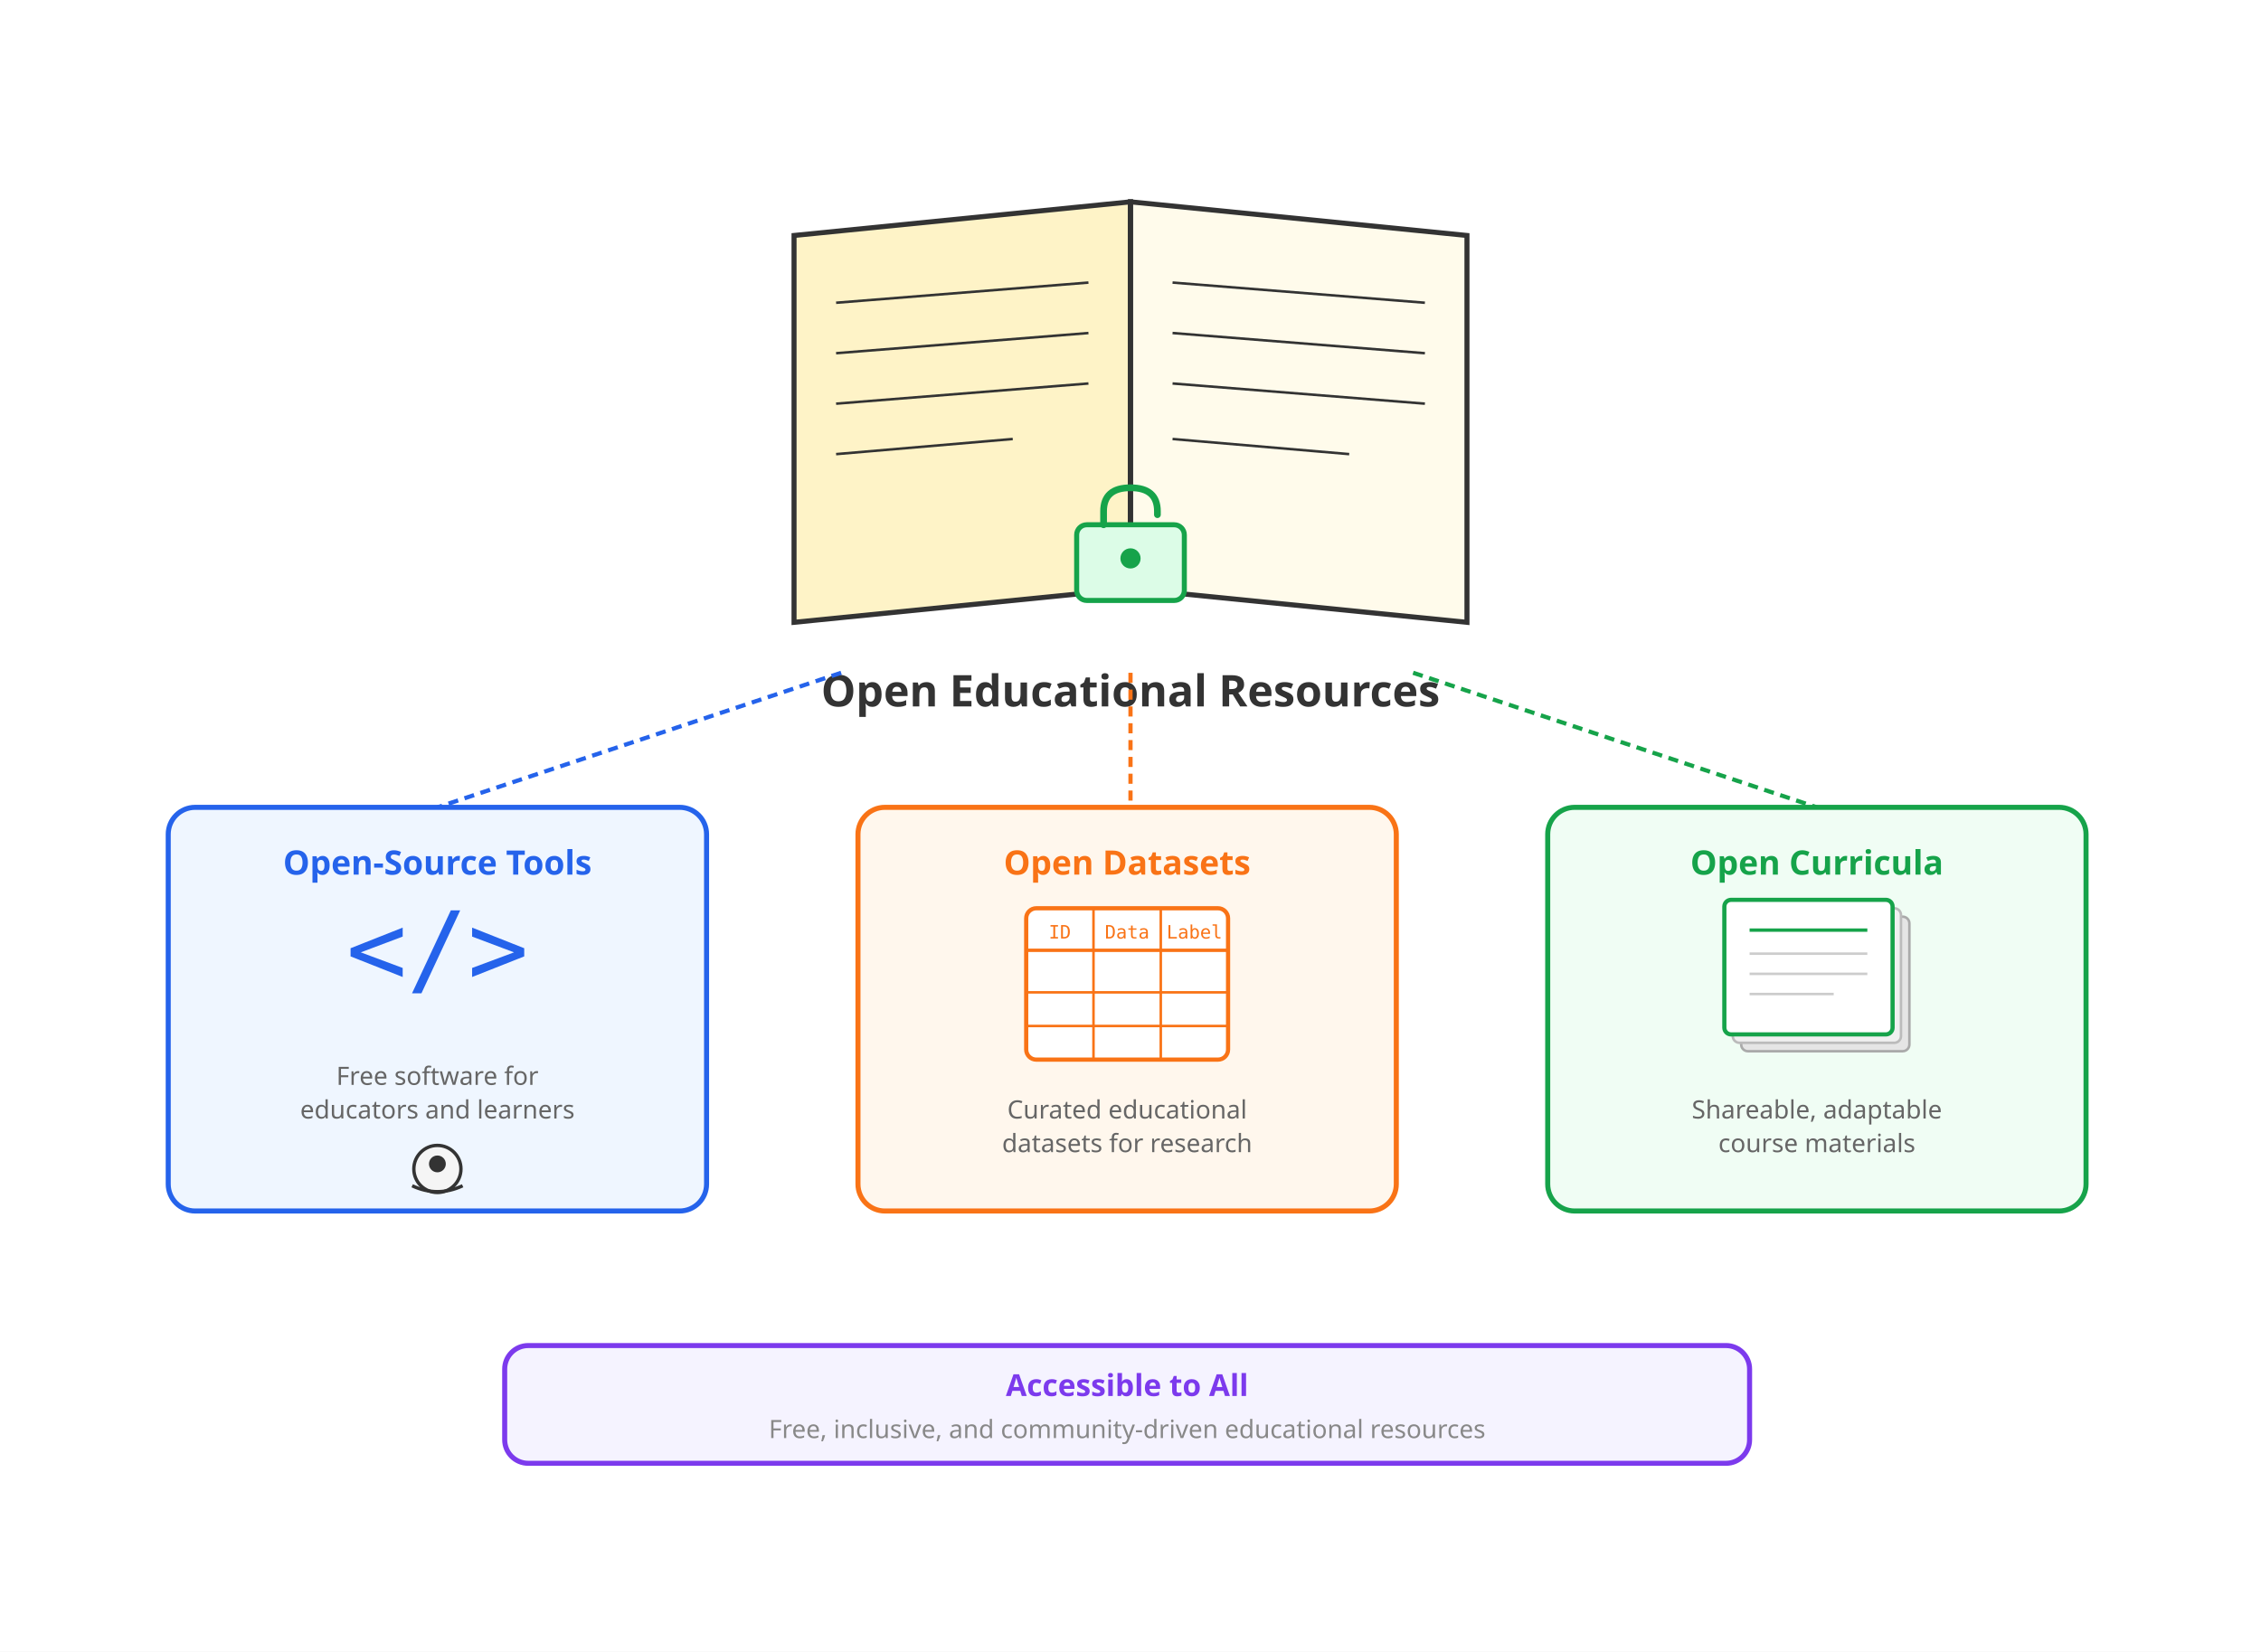
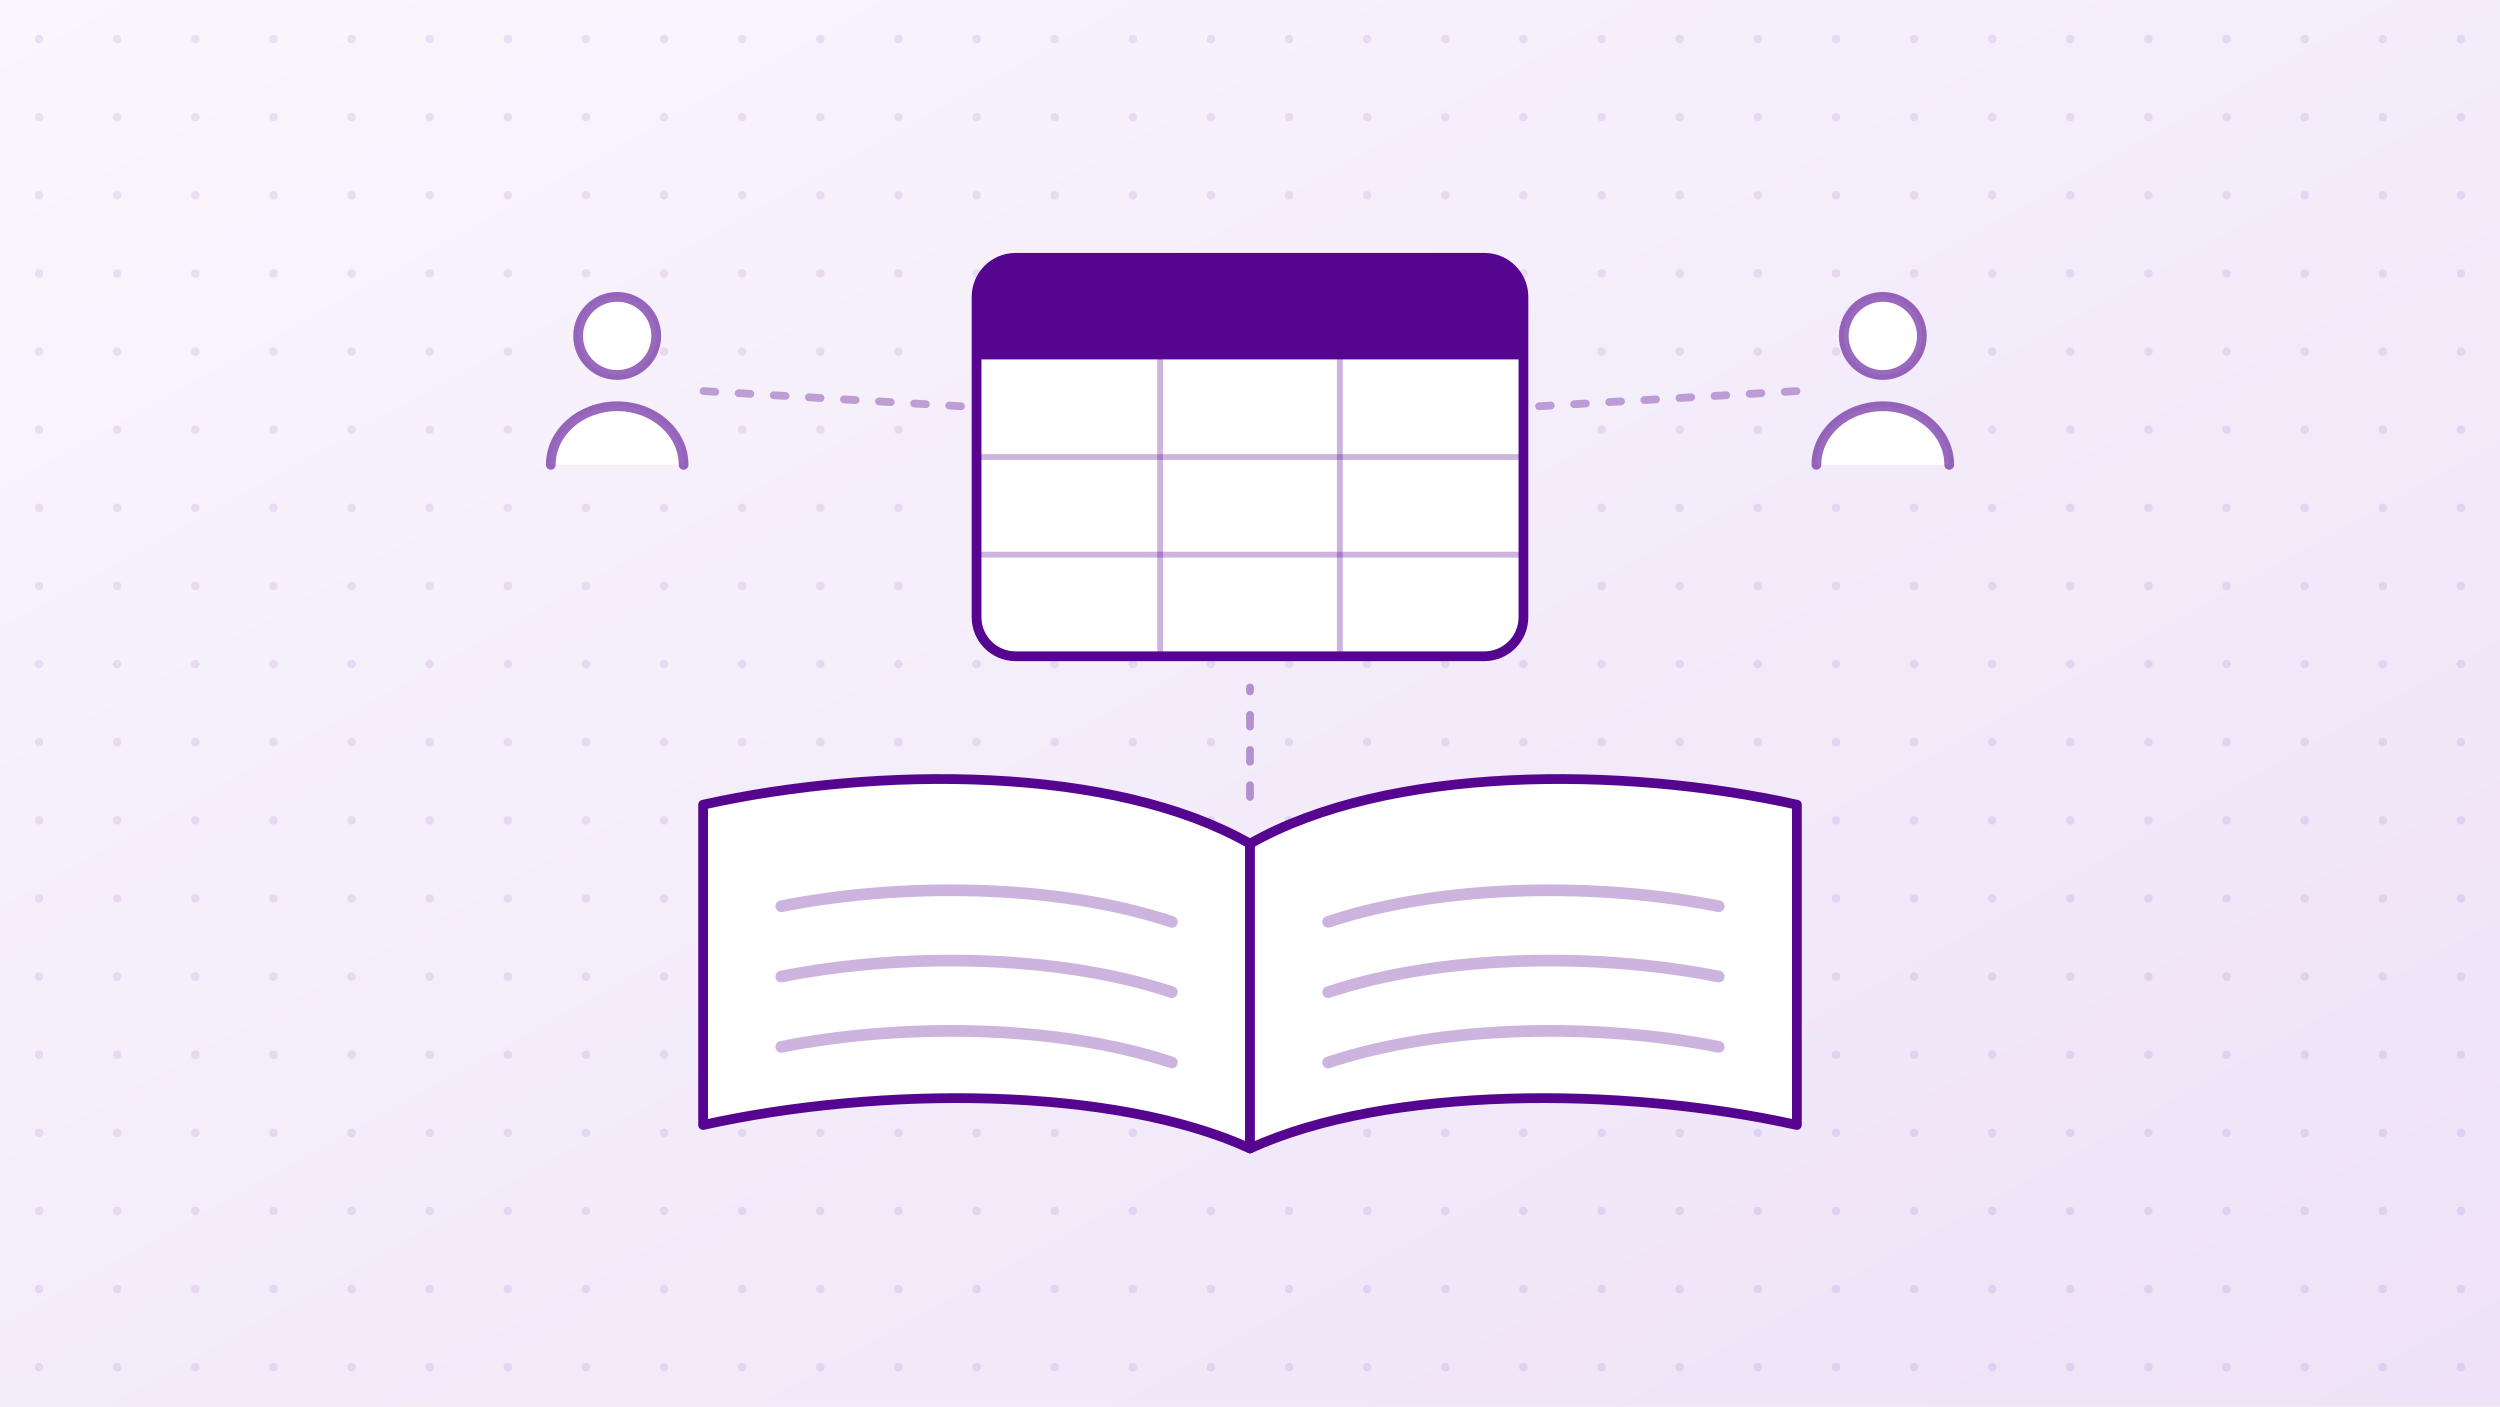
- <svg xmlns="http://www.w3.org/2000/svg" viewBox="0 0 1344 982" fill="none">
-   <rect width="1344" height="982" fill="white" />
-   <g transform="translate(472, 120)">
-     <path d="M200 0 L0 20 L0 250 L200 230 Z" stroke="#333" stroke-width="3" fill="#fef3c7" />
-     <line x1="25" y1="60" x2="175" y2="48" stroke="#333" stroke-width="1.5" />
-     <line x1="25" y1="90" x2="175" y2="78" stroke="#333" stroke-width="1.5" />
-     <line x1="25" y1="120" x2="175" y2="108" stroke="#333" stroke-width="1.5" />
-     <line x1="25" y1="150" x2="130" y2="141" stroke="#333" stroke-width="1.5" />
-     <path d="M200 0 L400 20 L400 250 L200 230 Z" stroke="#333" stroke-width="3" fill="#fffbeb" />
-     <line x1="225" y1="48" x2="375" y2="60" stroke="#333" stroke-width="1.5" />
-     <line x1="225" y1="78" x2="375" y2="90" stroke="#333" stroke-width="1.5" />
-     <line x1="225" y1="108" x2="375" y2="120" stroke="#333" stroke-width="1.5" />
-     <line x1="225" y1="141" x2="330" y2="150" stroke="#333" stroke-width="1.5" />
-     <line x1="200" y1="0" x2="200" y2="230" stroke="#333" stroke-width="3" />
-     <g transform="translate(168, 170)">
-       <rect x="0" y="22" width="64" height="45" rx="6" stroke="#16a34a" stroke-width="3" fill="#dcfce7" />
-       <path d="M16 22 L16 14 Q16 0 32 0 Q48 0 48 14 L48 16" stroke="#16a34a" stroke-width="4" fill="none" stroke-linecap="round" />
-       <circle cx="32" cy="42" r="6" fill="#16a34a" />
-     </g>
-   </g>
-   <text x="672" y="420" text-anchor="middle" font-family="sans-serif" font-size="26" font-weight="bold" fill="#333">Open Educational Resources</text>
-   <g transform="translate(100, 480)">
-     <rect x="0" y="0" width="320" height="240" rx="16" stroke="#2563eb" stroke-width="3" fill="#eff6ff" />
-     <text x="160" y="40" text-anchor="middle" font-family="sans-serif" font-size="20" font-weight="bold" fill="#2563eb">Open-Source Tools</text>
-     <g transform="translate(110, 60)">
-       <text x="50" y="45" text-anchor="middle" font-family="monospace" font-size="60" fill="#2563eb">&lt;/&gt;</text>
-     </g>
-     <text x="160" y="165" text-anchor="middle" font-family="sans-serif" font-size="15" fill="#666">Free software for</text>
-     <text x="160" y="185" text-anchor="middle" font-family="sans-serif" font-size="15" fill="#666">educators and learners</text>
-     <g transform="translate(130, 200)">
-       <circle cx="30" cy="15" r="14" stroke="#333" stroke-width="2" fill="#f5f5f5" />
-       <circle cx="30" cy="12" r="5" fill="#333" />
-       <path d="M15 25 Q30 32 45 25" stroke="#333" stroke-width="2" fill="none" />
-     </g>
-   </g>
-   <g transform="translate(510, 480)">
-     <rect x="0" y="0" width="320" height="240" rx="16" stroke="#f97316" stroke-width="3" fill="#fff7ed" />
-     <text x="160" y="40" text-anchor="middle" font-family="sans-serif" font-size="20" font-weight="bold" fill="#f97316">Open Datasets</text>
-     <g transform="translate(100, 60)">
-       <rect x="0" y="0" width="120" height="90" rx="6" stroke="#f97316" stroke-width="2.5" fill="white" />
-       <line x1="0" y1="25" x2="120" y2="25" stroke="#f97316" stroke-width="2" />
-       <line x1="0" y1="50" x2="120" y2="50" stroke="#f97316" stroke-width="1.5" />
-       <line x1="0" y1="70" x2="120" y2="70" stroke="#f97316" stroke-width="1.5" />
-       <line x1="40" y1="0" x2="40" y2="90" stroke="#f97316" stroke-width="1.5" />
-       <line x1="80" y1="0" x2="80" y2="90" stroke="#f97316" stroke-width="1.5" />
-       <text x="20" y="18" text-anchor="middle" font-family="monospace" font-size="11" fill="#f97316">ID</text>
-       <text x="60" y="18" text-anchor="middle" font-family="monospace" font-size="11" fill="#f97316">Data</text>
-       <text x="100" y="18" text-anchor="middle" font-family="monospace" font-size="11" fill="#f97316">Label</text>
-     </g>
-     <text x="160" y="185" text-anchor="middle" font-family="sans-serif" font-size="15" fill="#666">Curated educational</text>
-     <text x="160" y="205" text-anchor="middle" font-family="sans-serif" font-size="15" fill="#666">datasets for research</text>
-   </g>
-   <g transform="translate(920, 480)">
-     <rect x="0" y="0" width="320" height="240" rx="16" stroke="#16a34a" stroke-width="3" fill="#f0fdf4" />
-     <text x="160" y="40" text-anchor="middle" font-family="sans-serif" font-size="20" font-weight="bold" fill="#16a34a">Open Curricula</text>
-     <g transform="translate(105, 55)">
-       <rect x="10" y="10" width="100" height="80" rx="4" stroke="#aaa" stroke-width="1.5" fill="#e5e5e5" />
-       <rect x="5" y="5" width="100" height="80" rx="4" stroke="#bbb" stroke-width="1.5" fill="#f0f0f0" />
-       <rect x="0" y="0" width="100" height="80" rx="4" stroke="#16a34a" stroke-width="2.5" fill="white" />
-       <line x1="15" y1="18" x2="85" y2="18" stroke="#16a34a" stroke-width="2" />
-       <line x1="15" y1="32" x2="85" y2="32" stroke="#ccc" stroke-width="1.5" />
-       <line x1="15" y1="44" x2="85" y2="44" stroke="#ccc" stroke-width="1.5" />
-       <line x1="15" y1="56" x2="65" y2="56" stroke="#ccc" stroke-width="1.5" />
-     </g>
-     <text x="160" y="185" text-anchor="middle" font-family="sans-serif" font-size="15" fill="#666">Shareable, adaptable</text>
-     <text x="160" y="205" text-anchor="middle" font-family="sans-serif" font-size="15" fill="#666">course materials</text>
-   </g>
-   <line x1="500" y1="400" x2="260" y2="480" stroke="#2563eb" stroke-width="2.5" stroke-dasharray="6,4" />
-   <line x1="672" y1="400" x2="672" y2="480" stroke="#f97316" stroke-width="2.5" stroke-dasharray="6,4" />
-   <line x1="840" y1="400" x2="1080" y2="480" stroke="#16a34a" stroke-width="2.5" stroke-dasharray="6,4" />
-   <g transform="translate(300, 800)">
-     <rect x="0" y="0" width="740" height="70" rx="14" stroke="#7c3aed" stroke-width="3" fill="#f5f3ff" />
-     <text x="370" y="30" text-anchor="middle" font-family="sans-serif" font-size="18" font-weight="bold" fill="#7c3aed">Accessible to All</text>
-     <text x="370" y="55" text-anchor="middle" font-family="sans-serif" font-size="15" fill="#888">Free, inclusive, and community-driven educational resources</text>
+ <svg xmlns="http://www.w3.org/2000/svg" viewBox="0 0 640 360" width="640" height="360" role="img" aria-label="Open education">
+   <defs>
+     <linearGradient id="bg" x1="0" y1="0" x2="1" y2="1">
+       <stop offset="0" stop-color="#faf6fd" />
+       <stop offset="1" stop-color="#ede2f7" />
+     </linearGradient>
+     <pattern id="dots" width="20" height="20" patternUnits="userSpaceOnUse">
+       <circle cx="10" cy="10" r="1.1" fill="#560591" fill-opacity="0.09" />
+     </pattern>
+   </defs>
+   <rect width="640" height="360" fill="url(#bg)" />
+   <rect width="640" height="360" fill="url(#dots)" />
+   <g fill="none" stroke="#560591" stroke-linecap="round" stroke-linejoin="round">
+     <path d="M320 216 C285 196 225 196 180 206 V288 C225 278 285 278 320 294 Z" fill="#fff" stroke-width="2.5" />
+     <path d="M320 216 C355 196 415 196 460 206 V288 C415 278 355 278 320 294 Z" fill="#fff" stroke-width="2.5" />
+     <path d="M200 232 C230 226 270 226 300 236" stroke-width="3" stroke-opacity="0.3" />
+     <path d="M440 232 C410 226 370 226 340 236" stroke-width="3" stroke-opacity="0.3" />
+     <path d="M200 250 C230 244 270 244 300 254" stroke-width="3" stroke-opacity="0.3" />
+     <path d="M440 250 C410 244 370 244 340 254" stroke-width="3" stroke-opacity="0.3" />
+     <path d="M200 268 C230 262 270 262 300 272" stroke-width="3" stroke-opacity="0.3" />
+     <path d="M440 268 C410 262 370 262 340 272" stroke-width="3" stroke-opacity="0.3" />
+     <line x1="320" y1="204" x2="320" y2="176" stroke-width="2" stroke-opacity="0.4" stroke-dasharray="3 6" />
+     <rect x="250" y="66" width="140" height="102" rx="10" fill="#fff" stroke-width="2.5" />
+     <path d="M250 92 V76 a10 10 0 0 1 10 -10 H380 a10 10 0 0 1 10 10 V92 Z" fill="#560591" stroke="none" />
+     <line x1="250" y1="117" x2="390" y2="117" stroke-width="1.5" stroke-opacity="0.3" />
+     <line x1="250" y1="142" x2="390" y2="142" stroke-width="1.5" stroke-opacity="0.3" />
+     <line x1="297" y1="92" x2="297" y2="168" stroke-width="1.5" stroke-opacity="0.3" />
+     <line x1="343" y1="92" x2="343" y2="168" stroke-width="1.5" stroke-opacity="0.3" />
+     <line x1="246" y1="104" x2="178" y2="100" stroke-width="2" stroke-opacity="0.35" stroke-dasharray="3 6" />
+     <line x1="394" y1="104" x2="462" y2="100" stroke-width="2" stroke-opacity="0.35" stroke-dasharray="3 6" />
+     <circle cx="158" cy="86" r="10" fill="#fff" stroke-width="2.5" stroke-opacity="0.6" />
+     <path d="M141 119 a17 15 0 0 1 34 0" fill="#fff" stroke-width="2.5" stroke-opacity="0.6" />
+     <circle cx="482" cy="86" r="10" fill="#fff" stroke-width="2.5" stroke-opacity="0.6" />
+     <path d="M465 119 a17 15 0 0 1 34 0" fill="#fff" stroke-width="2.5" stroke-opacity="0.6" />
  </g>
</svg>
